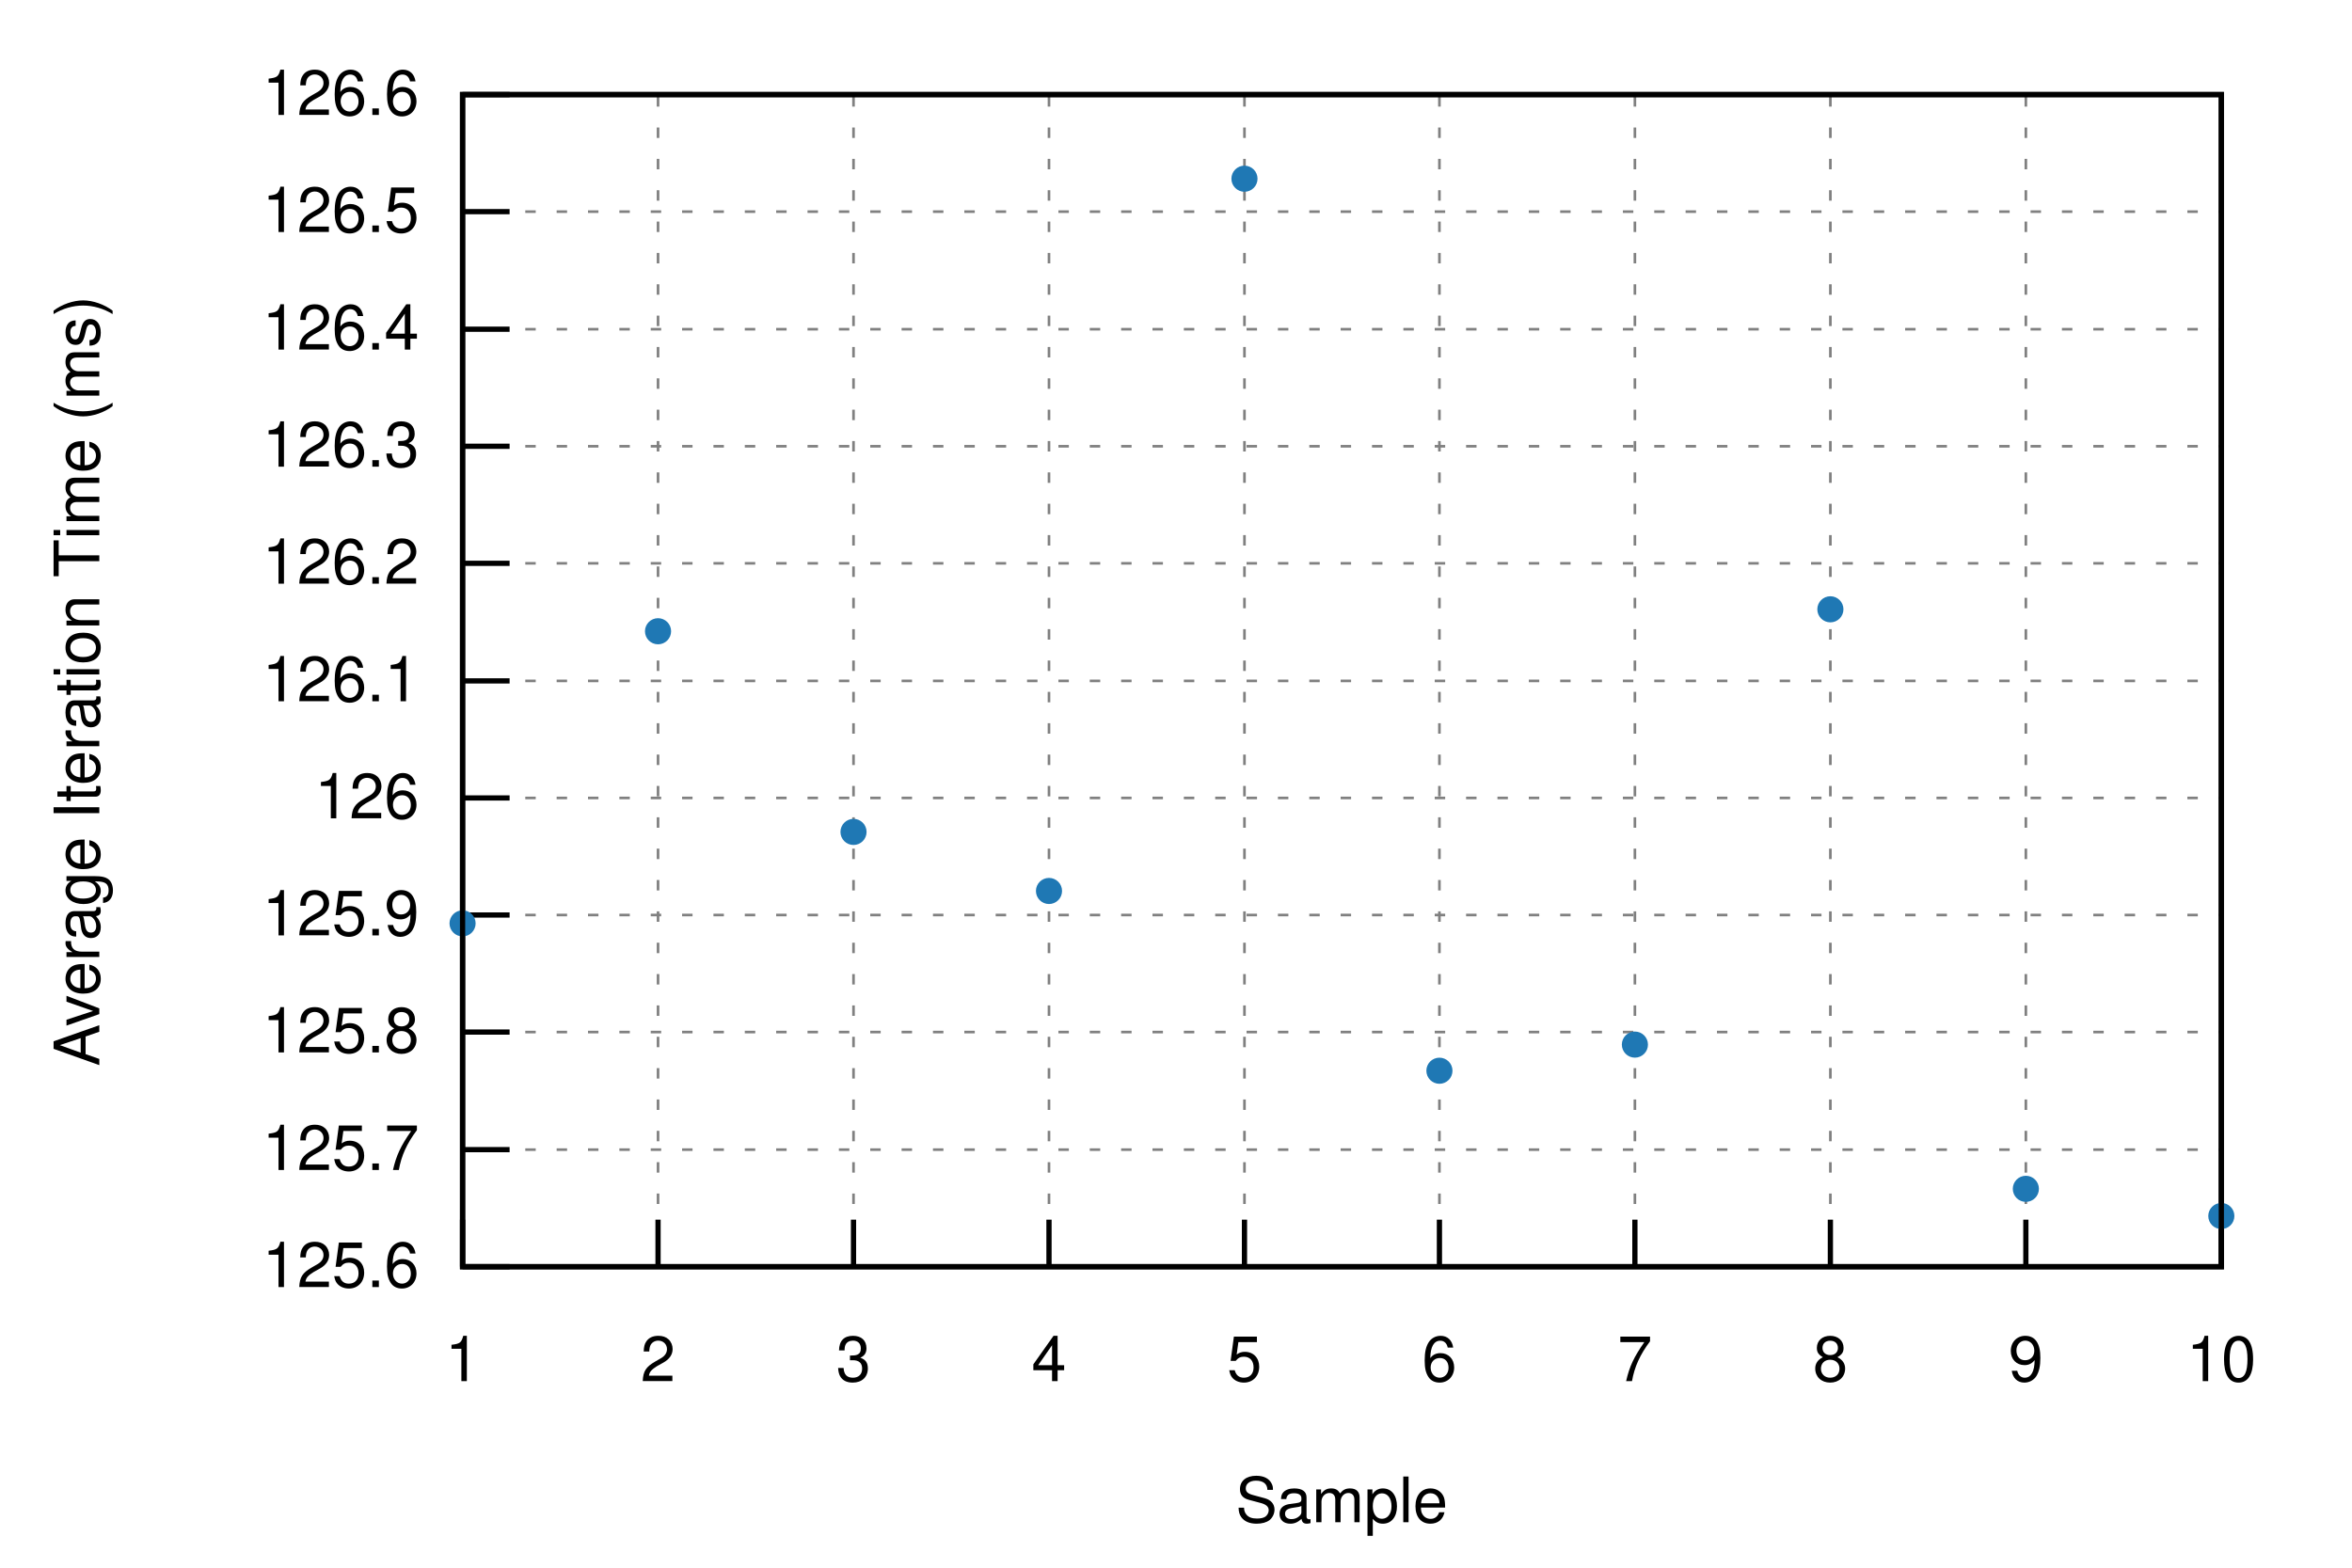
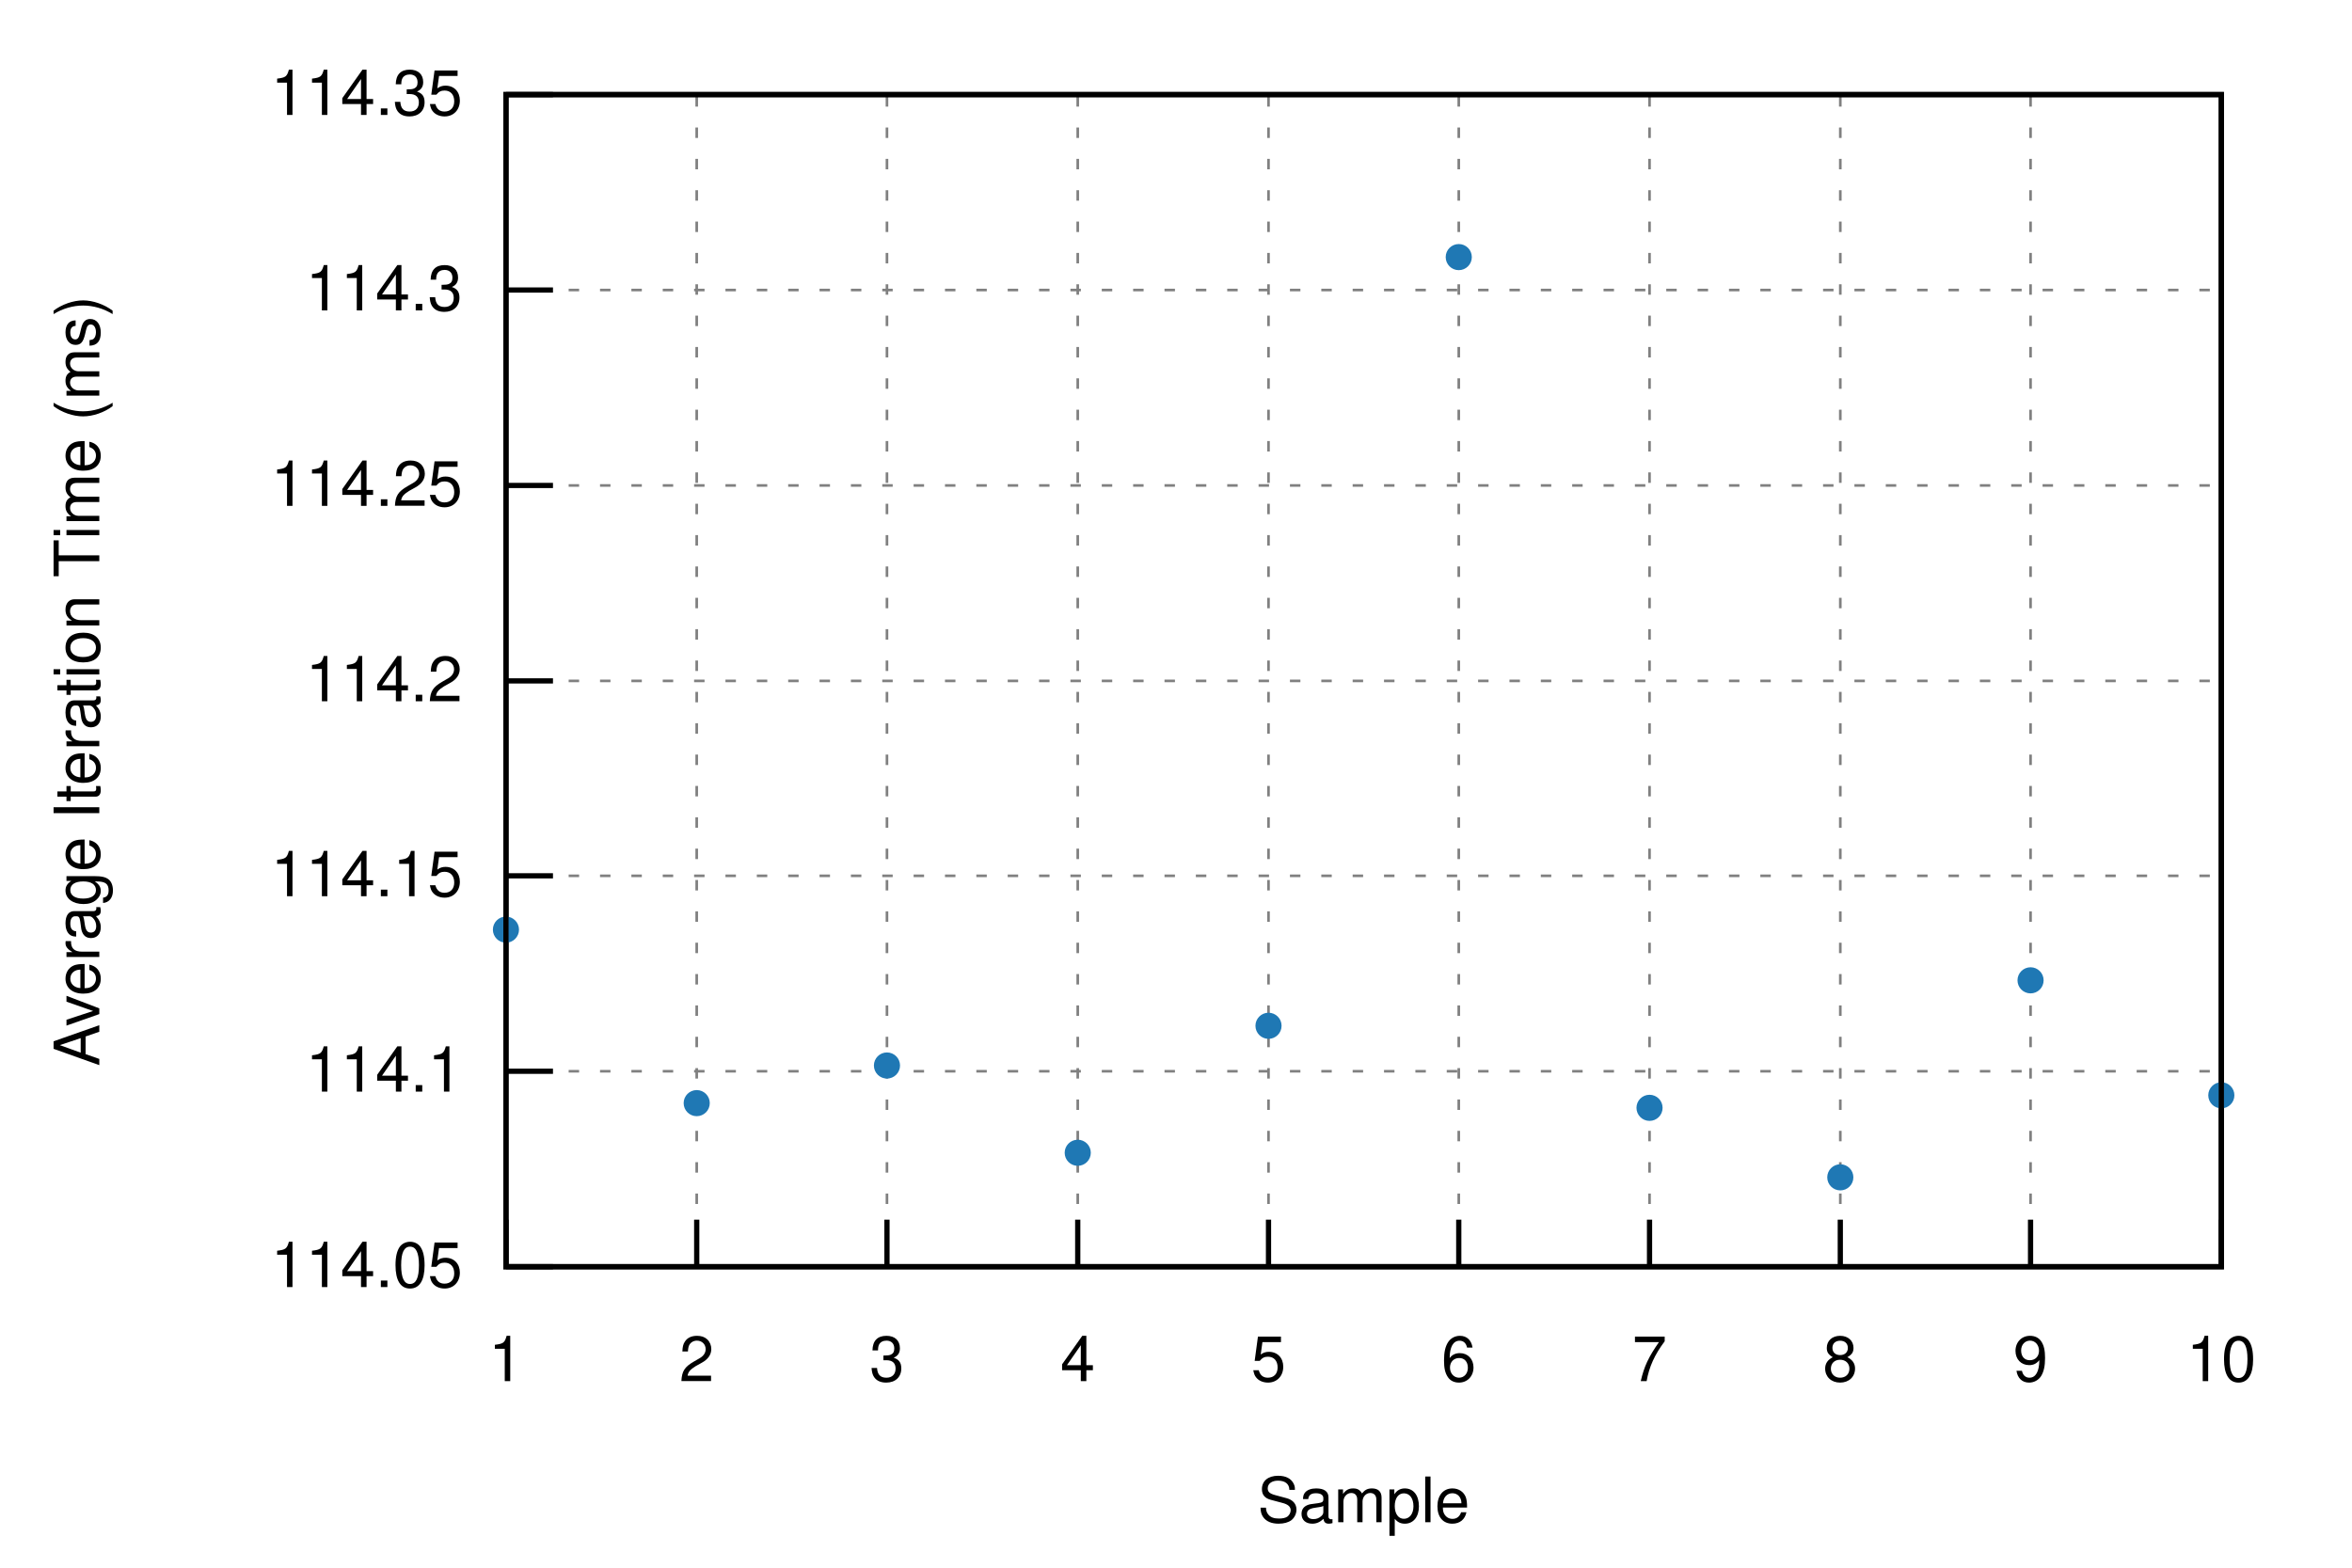
<svg xmlns="http://www.w3.org/2000/svg" xmlns:xlink="http://www.w3.org/1999/xlink" viewBox="0 0 450 300">
  <g id="gnuplot_canvas">
    <rect x="0" y="0" width="450" height="300" fill="none" />
    <defs>
      <circle id="gpDot" r="0.5" stroke-width="0.5" stroke="currentColor" />
      <path id="gpPt0" stroke-width="0.222" stroke="currentColor" d="M-1,0 h2 M0,-1 v2" />
      <path id="gpPt1" stroke-width="0.222" stroke="currentColor" d="M-1,-1 L1,1 M1,-1 L-1,1" />
      <path id="gpPt2" stroke-width="0.222" stroke="currentColor" d="M-1,0 L1,0 M0,-1 L0,1 M-1,-1 L1,1 M-1,1 L1,-1" />
      <rect id="gpPt3" stroke-width="0.222" stroke="currentColor" x="-1" y="-1" width="2" height="2" />
      <rect id="gpPt4" stroke-width="0.222" stroke="currentColor" fill="currentColor" x="-1" y="-1" width="2" height="2" />
      <circle id="gpPt5" stroke-width="0.222" stroke="currentColor" cx="0" cy="0" r="1" />
      <use xlink:href="#gpPt5" id="gpPt6" fill="currentColor" stroke="none" />
      <path id="gpPt7" stroke-width="0.222" stroke="currentColor" d="M0,-1.33 L-1.33,0.67 L1.33,0.67 z" />
      <use xlink:href="#gpPt7" id="gpPt8" fill="currentColor" stroke="none" />
      <use xlink:href="#gpPt7" id="gpPt9" stroke="currentColor" transform="rotate(180)" />
      <use xlink:href="#gpPt9" id="gpPt10" fill="currentColor" stroke="none" />
      <use xlink:href="#gpPt3" id="gpPt11" stroke="currentColor" transform="rotate(45)" />
      <use xlink:href="#gpPt11" id="gpPt12" fill="currentColor" stroke="none" />
      <path id="gpPt13" stroke-width="0.222" stroke="currentColor" d="M0,1.330 L1.265,0.411 L0.782,-1.067 L-0.782,-1.076 L-1.265,0.411 z" />
      <use xlink:href="#gpPt13" id="gpPt14" fill="currentColor" stroke="none" />
      <filter id="textbox" filterUnits="objectBoundingBox" x="0" y="0" height="1" width="1">
        <feFlood flood-color="white" flood-opacity="1" result="bgnd" />
        <feComposite in="SourceGraphic" in2="bgnd" operator="atop" />
      </filter>
      <filter id="greybox" filterUnits="objectBoundingBox" x="0" y="0" height="1" width="1">
        <feFlood flood-color="lightgrey" flood-opacity="1" result="grey" />
        <feComposite in="SourceGraphic" in2="grey" operator="atop" />
      </filter>
    </defs>
    <g fill="none" color="white" stroke="currentColor" stroke-width="1.00" stroke-linecap="butt" stroke-linejoin="miter">
</g>
    <g fill="none" color="black" stroke="currentColor" stroke-width="1.00" stroke-linecap="butt" stroke-linejoin="miter">
</g>
    <g fill="none" color="black" stroke="black" stroke-width="0.50" stroke-linecap="butt" stroke-linejoin="miter">
</g>
    <g fill="none" color="gray" stroke="currentColor" stroke-width="0.50" stroke-linecap="butt" stroke-linejoin="miter">
-       <path stroke="gray" stroke-dasharray="2,4" class="gridline" d="M88.5,242.4 L425.0,242.4  " />
-     </g>
-     <g fill="none" color="gray" stroke="gray" stroke-width="1.00" stroke-linecap="butt" stroke-linejoin="miter">
- </g>
-     <g fill="none" color="black" stroke="currentColor" stroke-width="1.00" stroke-linecap="butt" stroke-linejoin="miter">
-       <path stroke="black" d="M88.5,242.4 L97.5,242.4  " />
-       <g transform="translate(80.2,246.3)" stroke="none" fill="black" font-family="Helvetica" font-size="12.00" text-anchor="end">
-         <text>
-           <tspan font-family="Helvetica"> 125.6</tspan>
-         </text>
-       </g>
-     </g>
-     <g fill="none" color="black" stroke="currentColor" stroke-width="1.00" stroke-linecap="butt" stroke-linejoin="miter">
- </g>
-     <g fill="none" color="black" stroke="black" stroke-width="0.50" stroke-linecap="butt" stroke-linejoin="miter">
- </g>
-     <g fill="none" color="gray" stroke="currentColor" stroke-width="0.50" stroke-linecap="butt" stroke-linejoin="miter">
-       <path stroke="gray" stroke-dasharray="2,4" class="gridline" d="M88.5,220.0 L425.0,220.0  " />
-     </g>
-     <g fill="none" color="gray" stroke="gray" stroke-width="1.00" stroke-linecap="butt" stroke-linejoin="miter">
- </g>
-     <g fill="none" color="black" stroke="currentColor" stroke-width="1.00" stroke-linecap="butt" stroke-linejoin="miter">
-       <path stroke="black" d="M88.5,220.0 L97.5,220.0  " />
-       <g transform="translate(80.2,223.9)" stroke="none" fill="black" font-family="Helvetica" font-size="12.00" text-anchor="end">
-         <text>
-           <tspan font-family="Helvetica"> 125.7</tspan>
-         </text>
-       </g>
-     </g>
-     <g fill="none" color="black" stroke="currentColor" stroke-width="1.00" stroke-linecap="butt" stroke-linejoin="miter">
- </g>
-     <g fill="none" color="black" stroke="black" stroke-width="0.50" stroke-linecap="butt" stroke-linejoin="miter">
- </g>
-     <g fill="none" color="gray" stroke="currentColor" stroke-width="0.50" stroke-linecap="butt" stroke-linejoin="miter">
-       <path stroke="gray" stroke-dasharray="2,4" class="gridline" d="M88.5,197.5 L425.0,197.5  " />
-     </g>
-     <g fill="none" color="gray" stroke="gray" stroke-width="1.00" stroke-linecap="butt" stroke-linejoin="miter">
- </g>
-     <g fill="none" color="black" stroke="currentColor" stroke-width="1.00" stroke-linecap="butt" stroke-linejoin="miter">
-       <path stroke="black" d="M88.5,197.5 L97.5,197.5  " />
-       <g transform="translate(80.2,201.4)" stroke="none" fill="black" font-family="Helvetica" font-size="12.00" text-anchor="end">
-         <text>
-           <tspan font-family="Helvetica"> 125.8</tspan>
-         </text>
-       </g>
-     </g>
-     <g fill="none" color="black" stroke="currentColor" stroke-width="1.00" stroke-linecap="butt" stroke-linejoin="miter">
- </g>
-     <g fill="none" color="black" stroke="black" stroke-width="0.50" stroke-linecap="butt" stroke-linejoin="miter">
- </g>
-     <g fill="none" color="gray" stroke="currentColor" stroke-width="0.50" stroke-linecap="butt" stroke-linejoin="miter">
-       <path stroke="gray" stroke-dasharray="2,4" class="gridline" d="M88.5,175.1 L425.0,175.1  " />
-     </g>
-     <g fill="none" color="gray" stroke="gray" stroke-width="1.00" stroke-linecap="butt" stroke-linejoin="miter">
- </g>
-     <g fill="none" color="black" stroke="currentColor" stroke-width="1.00" stroke-linecap="butt" stroke-linejoin="miter">
-       <path stroke="black" d="M88.5,175.1 L97.5,175.1  " />
-       <g transform="translate(80.2,179.0)" stroke="none" fill="black" font-family="Helvetica" font-size="12.00" text-anchor="end">
-         <text>
-           <tspan font-family="Helvetica"> 125.9</tspan>
-         </text>
-       </g>
-     </g>
-     <g fill="none" color="black" stroke="currentColor" stroke-width="1.00" stroke-linecap="butt" stroke-linejoin="miter">
- </g>
-     <g fill="none" color="black" stroke="black" stroke-width="0.50" stroke-linecap="butt" stroke-linejoin="miter">
- </g>
-     <g fill="none" color="gray" stroke="currentColor" stroke-width="0.50" stroke-linecap="butt" stroke-linejoin="miter">
-       <path stroke="gray" stroke-dasharray="2,4" class="gridline" d="M88.5,152.7 L425.0,152.7  " />
-     </g>
-     <g fill="none" color="gray" stroke="gray" stroke-width="1.00" stroke-linecap="butt" stroke-linejoin="miter">
- </g>
-     <g fill="none" color="black" stroke="currentColor" stroke-width="1.00" stroke-linecap="butt" stroke-linejoin="miter">
-       <path stroke="black" d="M88.5,152.7 L97.5,152.7  " />
-       <g transform="translate(80.2,156.6)" stroke="none" fill="black" font-family="Helvetica" font-size="12.00" text-anchor="end">
-         <text>
-           <tspan font-family="Helvetica"> 126</tspan>
-         </text>
-       </g>
-     </g>
-     <g fill="none" color="black" stroke="currentColor" stroke-width="1.00" stroke-linecap="butt" stroke-linejoin="miter">
- </g>
-     <g fill="none" color="black" stroke="black" stroke-width="0.50" stroke-linecap="butt" stroke-linejoin="miter">
- </g>
-     <g fill="none" color="gray" stroke="currentColor" stroke-width="0.50" stroke-linecap="butt" stroke-linejoin="miter">
-       <path stroke="gray" stroke-dasharray="2,4" class="gridline" d="M88.5,130.3 L425.0,130.3  " />
-     </g>
-     <g fill="none" color="gray" stroke="gray" stroke-width="1.00" stroke-linecap="butt" stroke-linejoin="miter">
- </g>
-     <g fill="none" color="black" stroke="currentColor" stroke-width="1.00" stroke-linecap="butt" stroke-linejoin="miter">
-       <path stroke="black" d="M88.5,130.3 L97.5,130.3  " />
-       <g transform="translate(80.2,134.2)" stroke="none" fill="black" font-family="Helvetica" font-size="12.00" text-anchor="end">
-         <text>
-           <tspan font-family="Helvetica"> 126.1</tspan>
-         </text>
-       </g>
-     </g>
-     <g fill="none" color="black" stroke="currentColor" stroke-width="1.00" stroke-linecap="butt" stroke-linejoin="miter">
- </g>
-     <g fill="none" color="black" stroke="black" stroke-width="0.50" stroke-linecap="butt" stroke-linejoin="miter">
- </g>
-     <g fill="none" color="gray" stroke="currentColor" stroke-width="0.50" stroke-linecap="butt" stroke-linejoin="miter">
-       <path stroke="gray" stroke-dasharray="2,4" class="gridline" d="M88.5,107.8 L425.0,107.8  " />
-     </g>
-     <g fill="none" color="gray" stroke="gray" stroke-width="1.00" stroke-linecap="butt" stroke-linejoin="miter">
- </g>
-     <g fill="none" color="black" stroke="currentColor" stroke-width="1.00" stroke-linecap="butt" stroke-linejoin="miter">
-       <path stroke="black" d="M88.5,107.8 L97.5,107.8  " />
-       <g transform="translate(80.2,111.7)" stroke="none" fill="black" font-family="Helvetica" font-size="12.00" text-anchor="end">
-         <text>
-           <tspan font-family="Helvetica"> 126.2</tspan>
-         </text>
-       </g>
-     </g>
-     <g fill="none" color="black" stroke="currentColor" stroke-width="1.00" stroke-linecap="butt" stroke-linejoin="miter">
- </g>
-     <g fill="none" color="black" stroke="black" stroke-width="0.50" stroke-linecap="butt" stroke-linejoin="miter">
- </g>
-     <g fill="none" color="gray" stroke="currentColor" stroke-width="0.50" stroke-linecap="butt" stroke-linejoin="miter">
-       <path stroke="gray" stroke-dasharray="2,4" class="gridline" d="M88.5,85.4 L425.0,85.4  " />
-     </g>
-     <g fill="none" color="gray" stroke="gray" stroke-width="1.00" stroke-linecap="butt" stroke-linejoin="miter">
- </g>
-     <g fill="none" color="black" stroke="currentColor" stroke-width="1.00" stroke-linecap="butt" stroke-linejoin="miter">
-       <path stroke="black" d="M88.5,85.4 L97.5,85.4  " />
-       <g transform="translate(80.2,89.3)" stroke="none" fill="black" font-family="Helvetica" font-size="12.00" text-anchor="end">
-         <text>
-           <tspan font-family="Helvetica"> 126.3</tspan>
-         </text>
-       </g>
-     </g>
-     <g fill="none" color="black" stroke="currentColor" stroke-width="1.00" stroke-linecap="butt" stroke-linejoin="miter">
- </g>
-     <g fill="none" color="black" stroke="black" stroke-width="0.50" stroke-linecap="butt" stroke-linejoin="miter">
- </g>
-     <g fill="none" color="gray" stroke="currentColor" stroke-width="0.50" stroke-linecap="butt" stroke-linejoin="miter">
-       <path stroke="gray" stroke-dasharray="2,4" class="gridline" d="M88.5,63.0 L425.0,63.0  " />
-     </g>
-     <g fill="none" color="gray" stroke="gray" stroke-width="1.00" stroke-linecap="butt" stroke-linejoin="miter">
- </g>
-     <g fill="none" color="black" stroke="currentColor" stroke-width="1.00" stroke-linecap="butt" stroke-linejoin="miter">
-       <path stroke="black" d="M88.5,63.0 L97.5,63.0  " />
-       <g transform="translate(80.2,66.9)" stroke="none" fill="black" font-family="Helvetica" font-size="12.00" text-anchor="end">
-         <text>
-           <tspan font-family="Helvetica"> 126.4</tspan>
-         </text>
-       </g>
-     </g>
-     <g fill="none" color="black" stroke="currentColor" stroke-width="1.00" stroke-linecap="butt" stroke-linejoin="miter">
- </g>
-     <g fill="none" color="black" stroke="black" stroke-width="0.50" stroke-linecap="butt" stroke-linejoin="miter">
- </g>
-     <g fill="none" color="gray" stroke="currentColor" stroke-width="0.50" stroke-linecap="butt" stroke-linejoin="miter">
-       <path stroke="gray" stroke-dasharray="2,4" class="gridline" d="M88.5,40.5 L425.0,40.5  " />
-     </g>
-     <g fill="none" color="gray" stroke="gray" stroke-width="1.00" stroke-linecap="butt" stroke-linejoin="miter">
- </g>
-     <g fill="none" color="black" stroke="currentColor" stroke-width="1.00" stroke-linecap="butt" stroke-linejoin="miter">
-       <path stroke="black" d="M88.5,40.5 L97.5,40.5  " />
-       <g transform="translate(80.2,44.4)" stroke="none" fill="black" font-family="Helvetica" font-size="12.00" text-anchor="end">
-         <text>
-           <tspan font-family="Helvetica"> 126.5</tspan>
-         </text>
-       </g>
-     </g>
-     <g fill="none" color="black" stroke="currentColor" stroke-width="1.00" stroke-linecap="butt" stroke-linejoin="miter">
- </g>
-     <g fill="none" color="black" stroke="black" stroke-width="0.50" stroke-linecap="butt" stroke-linejoin="miter">
- </g>
-     <g fill="none" color="gray" stroke="currentColor" stroke-width="0.50" stroke-linecap="butt" stroke-linejoin="miter">
-       <path stroke="gray" stroke-dasharray="2,4" class="gridline" d="M88.5,18.1 L425.0,18.1  " />
-     </g>
-     <g fill="none" color="gray" stroke="gray" stroke-width="1.00" stroke-linecap="butt" stroke-linejoin="miter">
- </g>
-     <g fill="none" color="black" stroke="currentColor" stroke-width="1.00" stroke-linecap="butt" stroke-linejoin="miter">
-       <path stroke="black" d="M88.5,18.1 L97.5,18.1  " />
-       <g transform="translate(80.2,22.0)" stroke="none" fill="black" font-family="Helvetica" font-size="12.00" text-anchor="end">
-         <text>
-           <tspan font-family="Helvetica"> 126.6</tspan>
-         </text>
-       </g>
-     </g>
-     <g fill="none" color="black" stroke="currentColor" stroke-width="1.00" stroke-linecap="butt" stroke-linejoin="miter">
- </g>
-     <g fill="none" color="black" stroke="black" stroke-width="0.50" stroke-linecap="butt" stroke-linejoin="miter">
- </g>
-     <g fill="none" color="gray" stroke="currentColor" stroke-width="0.50" stroke-linecap="butt" stroke-linejoin="miter">
-       <path stroke="gray" stroke-dasharray="2,4" class="gridline" d="M88.5,242.4 L88.5,18.1  " />
-     </g>
-     <g fill="none" color="gray" stroke="gray" stroke-width="1.00" stroke-linecap="butt" stroke-linejoin="miter">
- </g>
-     <g fill="none" color="black" stroke="currentColor" stroke-width="1.00" stroke-linecap="butt" stroke-linejoin="miter">
-       <path stroke="black" d="M88.5,242.4 L88.5,233.4  " />
-       <g transform="translate(88.5,264.3)" stroke="none" fill="black" font-family="Helvetica" font-size="12.00" text-anchor="middle">
+       <path stroke="gray" stroke-dasharray="2,4" class="gridline" d="M96.8,242.4 L425.0,242.4  " />
+     </g>
+     <g fill="none" color="gray" stroke="gray" stroke-width="1.00" stroke-linecap="butt" stroke-linejoin="miter">
+ </g>
+     <g fill="none" color="black" stroke="currentColor" stroke-width="1.00" stroke-linecap="butt" stroke-linejoin="miter">
+       <path stroke="black" d="M96.8,242.4 L105.8,242.4  " />
+       <g transform="translate(88.5,246.3)" stroke="none" fill="black" font-family="Helvetica" font-size="12.00" text-anchor="end">
+         <text>
+           <tspan font-family="Helvetica"> 114.05</tspan>
+         </text>
+       </g>
+     </g>
+     <g fill="none" color="black" stroke="currentColor" stroke-width="1.00" stroke-linecap="butt" stroke-linejoin="miter">
+ </g>
+     <g fill="none" color="black" stroke="black" stroke-width="0.50" stroke-linecap="butt" stroke-linejoin="miter">
+ </g>
+     <g fill="none" color="gray" stroke="currentColor" stroke-width="0.50" stroke-linecap="butt" stroke-linejoin="miter">
+       <path stroke="gray" stroke-dasharray="2,4" class="gridline" d="M96.8,205.0 L425.0,205.0  " />
+     </g>
+     <g fill="none" color="gray" stroke="gray" stroke-width="1.00" stroke-linecap="butt" stroke-linejoin="miter">
+ </g>
+     <g fill="none" color="black" stroke="currentColor" stroke-width="1.00" stroke-linecap="butt" stroke-linejoin="miter">
+       <path stroke="black" d="M96.8,205.0 L105.8,205.0  " />
+       <g transform="translate(88.5,208.9)" stroke="none" fill="black" font-family="Helvetica" font-size="12.00" text-anchor="end">
+         <text>
+           <tspan font-family="Helvetica"> 114.1</tspan>
+         </text>
+       </g>
+     </g>
+     <g fill="none" color="black" stroke="currentColor" stroke-width="1.00" stroke-linecap="butt" stroke-linejoin="miter">
+ </g>
+     <g fill="none" color="black" stroke="black" stroke-width="0.50" stroke-linecap="butt" stroke-linejoin="miter">
+ </g>
+     <g fill="none" color="gray" stroke="currentColor" stroke-width="0.50" stroke-linecap="butt" stroke-linejoin="miter">
+       <path stroke="gray" stroke-dasharray="2,4" class="gridline" d="M96.8,167.6 L425.0,167.6  " />
+     </g>
+     <g fill="none" color="gray" stroke="gray" stroke-width="1.00" stroke-linecap="butt" stroke-linejoin="miter">
+ </g>
+     <g fill="none" color="black" stroke="currentColor" stroke-width="1.00" stroke-linecap="butt" stroke-linejoin="miter">
+       <path stroke="black" d="M96.8,167.6 L105.8,167.6  " />
+       <g transform="translate(88.5,171.5)" stroke="none" fill="black" font-family="Helvetica" font-size="12.00" text-anchor="end">
+         <text>
+           <tspan font-family="Helvetica"> 114.15</tspan>
+         </text>
+       </g>
+     </g>
+     <g fill="none" color="black" stroke="currentColor" stroke-width="1.00" stroke-linecap="butt" stroke-linejoin="miter">
+ </g>
+     <g fill="none" color="black" stroke="black" stroke-width="0.50" stroke-linecap="butt" stroke-linejoin="miter">
+ </g>
+     <g fill="none" color="gray" stroke="currentColor" stroke-width="0.50" stroke-linecap="butt" stroke-linejoin="miter">
+       <path stroke="gray" stroke-dasharray="2,4" class="gridline" d="M96.8,130.3 L425.0,130.3  " />
+     </g>
+     <g fill="none" color="gray" stroke="gray" stroke-width="1.00" stroke-linecap="butt" stroke-linejoin="miter">
+ </g>
+     <g fill="none" color="black" stroke="currentColor" stroke-width="1.00" stroke-linecap="butt" stroke-linejoin="miter">
+       <path stroke="black" d="M96.8,130.3 L105.8,130.3  " />
+       <g transform="translate(88.5,134.2)" stroke="none" fill="black" font-family="Helvetica" font-size="12.00" text-anchor="end">
+         <text>
+           <tspan font-family="Helvetica"> 114.2</tspan>
+         </text>
+       </g>
+     </g>
+     <g fill="none" color="black" stroke="currentColor" stroke-width="1.00" stroke-linecap="butt" stroke-linejoin="miter">
+ </g>
+     <g fill="none" color="black" stroke="black" stroke-width="0.50" stroke-linecap="butt" stroke-linejoin="miter">
+ </g>
+     <g fill="none" color="gray" stroke="currentColor" stroke-width="0.50" stroke-linecap="butt" stroke-linejoin="miter">
+       <path stroke="gray" stroke-dasharray="2,4" class="gridline" d="M96.8,92.9 L425.0,92.9  " />
+     </g>
+     <g fill="none" color="gray" stroke="gray" stroke-width="1.00" stroke-linecap="butt" stroke-linejoin="miter">
+ </g>
+     <g fill="none" color="black" stroke="currentColor" stroke-width="1.00" stroke-linecap="butt" stroke-linejoin="miter">
+       <path stroke="black" d="M96.8,92.9 L105.8,92.9  " />
+       <g transform="translate(88.5,96.8)" stroke="none" fill="black" font-family="Helvetica" font-size="12.00" text-anchor="end">
+         <text>
+           <tspan font-family="Helvetica"> 114.25</tspan>
+         </text>
+       </g>
+     </g>
+     <g fill="none" color="black" stroke="currentColor" stroke-width="1.00" stroke-linecap="butt" stroke-linejoin="miter">
+ </g>
+     <g fill="none" color="black" stroke="black" stroke-width="0.50" stroke-linecap="butt" stroke-linejoin="miter">
+ </g>
+     <g fill="none" color="gray" stroke="currentColor" stroke-width="0.50" stroke-linecap="butt" stroke-linejoin="miter">
+       <path stroke="gray" stroke-dasharray="2,4" class="gridline" d="M96.8,55.5 L425.0,55.5  " />
+     </g>
+     <g fill="none" color="gray" stroke="gray" stroke-width="1.00" stroke-linecap="butt" stroke-linejoin="miter">
+ </g>
+     <g fill="none" color="black" stroke="currentColor" stroke-width="1.00" stroke-linecap="butt" stroke-linejoin="miter">
+       <path stroke="black" d="M96.8,55.5 L105.8,55.5  " />
+       <g transform="translate(88.5,59.4)" stroke="none" fill="black" font-family="Helvetica" font-size="12.00" text-anchor="end">
+         <text>
+           <tspan font-family="Helvetica"> 114.3</tspan>
+         </text>
+       </g>
+     </g>
+     <g fill="none" color="black" stroke="currentColor" stroke-width="1.00" stroke-linecap="butt" stroke-linejoin="miter">
+ </g>
+     <g fill="none" color="black" stroke="black" stroke-width="0.50" stroke-linecap="butt" stroke-linejoin="miter">
+ </g>
+     <g fill="none" color="gray" stroke="currentColor" stroke-width="0.50" stroke-linecap="butt" stroke-linejoin="miter">
+       <path stroke="gray" stroke-dasharray="2,4" class="gridline" d="M96.8,18.1 L425.0,18.1  " />
+     </g>
+     <g fill="none" color="gray" stroke="gray" stroke-width="1.00" stroke-linecap="butt" stroke-linejoin="miter">
+ </g>
+     <g fill="none" color="black" stroke="currentColor" stroke-width="1.00" stroke-linecap="butt" stroke-linejoin="miter">
+       <path stroke="black" d="M96.8,18.1 L105.8,18.1  " />
+       <g transform="translate(88.5,22.0)" stroke="none" fill="black" font-family="Helvetica" font-size="12.00" text-anchor="end">
+         <text>
+           <tspan font-family="Helvetica"> 114.35</tspan>
+         </text>
+       </g>
+     </g>
+     <g fill="none" color="black" stroke="currentColor" stroke-width="1.00" stroke-linecap="butt" stroke-linejoin="miter">
+ </g>
+     <g fill="none" color="black" stroke="black" stroke-width="0.50" stroke-linecap="butt" stroke-linejoin="miter">
+ </g>
+     <g fill="none" color="gray" stroke="currentColor" stroke-width="0.50" stroke-linecap="butt" stroke-linejoin="miter">
+       <path stroke="gray" stroke-dasharray="2,4" class="gridline" d="M96.8,242.4 L96.8,18.1  " />
+     </g>
+     <g fill="none" color="gray" stroke="gray" stroke-width="1.00" stroke-linecap="butt" stroke-linejoin="miter">
+ </g>
+     <g fill="none" color="black" stroke="currentColor" stroke-width="1.00" stroke-linecap="butt" stroke-linejoin="miter">
+       <path stroke="black" d="M96.8,242.4 L96.8,233.4  " />
+       <g transform="translate(96.8,264.3)" stroke="none" fill="black" font-family="Helvetica" font-size="12.00" text-anchor="middle">
        <text>
          <tspan font-family="Helvetica"> 1</tspan>
        </text>
      </g>
    </g>
    <g fill="none" color="black" stroke="currentColor" stroke-width="1.00" stroke-linecap="butt" stroke-linejoin="miter">
</g>
    <g fill="none" color="black" stroke="black" stroke-width="0.50" stroke-linecap="butt" stroke-linejoin="miter">
</g>
    <g fill="none" color="gray" stroke="currentColor" stroke-width="0.50" stroke-linecap="butt" stroke-linejoin="miter">
-       <path stroke="gray" stroke-dasharray="2,4" class="gridline" d="M125.9,242.4 L125.9,18.1  " />
-     </g>
-     <g fill="none" color="gray" stroke="gray" stroke-width="1.00" stroke-linecap="butt" stroke-linejoin="miter">
- </g>
-     <g fill="none" color="black" stroke="currentColor" stroke-width="1.00" stroke-linecap="butt" stroke-linejoin="miter">
-       <path stroke="black" d="M125.9,242.4 L125.9,233.4  " />
-       <g transform="translate(125.9,264.3)" stroke="none" fill="black" font-family="Helvetica" font-size="12.00" text-anchor="middle">
+       <path stroke="gray" stroke-dasharray="2,4" class="gridline" d="M133.3,242.4 L133.3,18.1  " />
+     </g>
+     <g fill="none" color="gray" stroke="gray" stroke-width="1.00" stroke-linecap="butt" stroke-linejoin="miter">
+ </g>
+     <g fill="none" color="black" stroke="currentColor" stroke-width="1.00" stroke-linecap="butt" stroke-linejoin="miter">
+       <path stroke="black" d="M133.3,242.4 L133.3,233.4  " />
+       <g transform="translate(133.3,264.3)" stroke="none" fill="black" font-family="Helvetica" font-size="12.00" text-anchor="middle">
        <text>
          <tspan font-family="Helvetica"> 2</tspan>
        </text>
      </g>
    </g>
    <g fill="none" color="black" stroke="currentColor" stroke-width="1.00" stroke-linecap="butt" stroke-linejoin="miter">
</g>
    <g fill="none" color="black" stroke="black" stroke-width="0.50" stroke-linecap="butt" stroke-linejoin="miter">
</g>
    <g fill="none" color="gray" stroke="currentColor" stroke-width="0.50" stroke-linecap="butt" stroke-linejoin="miter">
-       <path stroke="gray" stroke-dasharray="2,4" class="gridline" d="M163.3,242.4 L163.3,18.1  " />
-     </g>
-     <g fill="none" color="gray" stroke="gray" stroke-width="1.00" stroke-linecap="butt" stroke-linejoin="miter">
- </g>
-     <g fill="none" color="black" stroke="currentColor" stroke-width="1.00" stroke-linecap="butt" stroke-linejoin="miter">
-       <path stroke="black" d="M163.3,242.4 L163.3,233.4  " />
-       <g transform="translate(163.3,264.3)" stroke="none" fill="black" font-family="Helvetica" font-size="12.00" text-anchor="middle">
+       <path stroke="gray" stroke-dasharray="2,4" class="gridline" d="M169.7,242.4 L169.7,18.1  " />
+     </g>
+     <g fill="none" color="gray" stroke="gray" stroke-width="1.00" stroke-linecap="butt" stroke-linejoin="miter">
+ </g>
+     <g fill="none" color="black" stroke="currentColor" stroke-width="1.00" stroke-linecap="butt" stroke-linejoin="miter">
+       <path stroke="black" d="M169.7,242.4 L169.7,233.4  " />
+       <g transform="translate(169.7,264.3)" stroke="none" fill="black" font-family="Helvetica" font-size="12.00" text-anchor="middle">
        <text>
          <tspan font-family="Helvetica"> 3</tspan>
        </text>
      </g>
    </g>
    <g fill="none" color="black" stroke="currentColor" stroke-width="1.00" stroke-linecap="butt" stroke-linejoin="miter">
</g>
    <g fill="none" color="black" stroke="black" stroke-width="0.50" stroke-linecap="butt" stroke-linejoin="miter">
</g>
    <g fill="none" color="gray" stroke="currentColor" stroke-width="0.50" stroke-linecap="butt" stroke-linejoin="miter">
-       <path stroke="gray" stroke-dasharray="2,4" class="gridline" d="M200.7,242.4 L200.7,18.1  " />
-     </g>
-     <g fill="none" color="gray" stroke="gray" stroke-width="1.00" stroke-linecap="butt" stroke-linejoin="miter">
- </g>
-     <g fill="none" color="black" stroke="currentColor" stroke-width="1.00" stroke-linecap="butt" stroke-linejoin="miter">
-       <path stroke="black" d="M200.7,242.4 L200.7,233.4  " />
-       <g transform="translate(200.7,264.3)" stroke="none" fill="black" font-family="Helvetica" font-size="12.00" text-anchor="middle">
+       <path stroke="gray" stroke-dasharray="2,4" class="gridline" d="M206.2,242.4 L206.2,18.1  " />
+     </g>
+     <g fill="none" color="gray" stroke="gray" stroke-width="1.00" stroke-linecap="butt" stroke-linejoin="miter">
+ </g>
+     <g fill="none" color="black" stroke="currentColor" stroke-width="1.00" stroke-linecap="butt" stroke-linejoin="miter">
+       <path stroke="black" d="M206.2,242.4 L206.2,233.4  " />
+       <g transform="translate(206.2,264.3)" stroke="none" fill="black" font-family="Helvetica" font-size="12.00" text-anchor="middle">
        <text>
          <tspan font-family="Helvetica"> 4</tspan>
        </text>
      </g>
    </g>
    <g fill="none" color="black" stroke="currentColor" stroke-width="1.00" stroke-linecap="butt" stroke-linejoin="miter">
</g>
    <g fill="none" color="black" stroke="black" stroke-width="0.50" stroke-linecap="butt" stroke-linejoin="miter">
</g>
    <g fill="none" color="gray" stroke="currentColor" stroke-width="0.50" stroke-linecap="butt" stroke-linejoin="miter">
-       <path stroke="gray" stroke-dasharray="2,4" class="gridline" d="M238.1,242.4 L238.1,18.1  " />
-     </g>
-     <g fill="none" color="gray" stroke="gray" stroke-width="1.00" stroke-linecap="butt" stroke-linejoin="miter">
- </g>
-     <g fill="none" color="black" stroke="currentColor" stroke-width="1.00" stroke-linecap="butt" stroke-linejoin="miter">
-       <path stroke="black" d="M238.1,242.4 L238.1,233.4  " />
-       <g transform="translate(238.1,264.3)" stroke="none" fill="black" font-family="Helvetica" font-size="12.00" text-anchor="middle">
+       <path stroke="gray" stroke-dasharray="2,4" class="gridline" d="M242.7,242.4 L242.7,18.1  " />
+     </g>
+     <g fill="none" color="gray" stroke="gray" stroke-width="1.00" stroke-linecap="butt" stroke-linejoin="miter">
+ </g>
+     <g fill="none" color="black" stroke="currentColor" stroke-width="1.00" stroke-linecap="butt" stroke-linejoin="miter">
+       <path stroke="black" d="M242.7,242.4 L242.7,233.4  " />
+       <g transform="translate(242.7,264.3)" stroke="none" fill="black" font-family="Helvetica" font-size="12.00" text-anchor="middle">
        <text>
          <tspan font-family="Helvetica"> 5</tspan>
        </text>
      </g>
    </g>
    <g fill="none" color="black" stroke="currentColor" stroke-width="1.00" stroke-linecap="butt" stroke-linejoin="miter">
</g>
    <g fill="none" color="black" stroke="black" stroke-width="0.50" stroke-linecap="butt" stroke-linejoin="miter">
</g>
    <g fill="none" color="gray" stroke="currentColor" stroke-width="0.50" stroke-linecap="butt" stroke-linejoin="miter">
-       <path stroke="gray" stroke-dasharray="2,4" class="gridline" d="M275.4,242.4 L275.4,18.1  " />
-     </g>
-     <g fill="none" color="gray" stroke="gray" stroke-width="1.00" stroke-linecap="butt" stroke-linejoin="miter">
- </g>
-     <g fill="none" color="black" stroke="currentColor" stroke-width="1.00" stroke-linecap="butt" stroke-linejoin="miter">
-       <path stroke="black" d="M275.4,242.4 L275.4,233.4  " />
-       <g transform="translate(275.4,264.3)" stroke="none" fill="black" font-family="Helvetica" font-size="12.00" text-anchor="middle">
+       <path stroke="gray" stroke-dasharray="2,4" class="gridline" d="M279.1,242.4 L279.1,18.1  " />
+     </g>
+     <g fill="none" color="gray" stroke="gray" stroke-width="1.00" stroke-linecap="butt" stroke-linejoin="miter">
+ </g>
+     <g fill="none" color="black" stroke="currentColor" stroke-width="1.00" stroke-linecap="butt" stroke-linejoin="miter">
+       <path stroke="black" d="M279.1,242.4 L279.1,233.4  " />
+       <g transform="translate(279.1,264.3)" stroke="none" fill="black" font-family="Helvetica" font-size="12.00" text-anchor="middle">
        <text>
          <tspan font-family="Helvetica"> 6</tspan>
        </text>
      </g>
    </g>
    <g fill="none" color="black" stroke="currentColor" stroke-width="1.00" stroke-linecap="butt" stroke-linejoin="miter">
</g>
    <g fill="none" color="black" stroke="black" stroke-width="0.50" stroke-linecap="butt" stroke-linejoin="miter">
</g>
    <g fill="none" color="gray" stroke="currentColor" stroke-width="0.50" stroke-linecap="butt" stroke-linejoin="miter">
-       <path stroke="gray" stroke-dasharray="2,4" class="gridline" d="M312.8,242.4 L312.8,18.1  " />
-     </g>
-     <g fill="none" color="gray" stroke="gray" stroke-width="1.00" stroke-linecap="butt" stroke-linejoin="miter">
- </g>
-     <g fill="none" color="black" stroke="currentColor" stroke-width="1.00" stroke-linecap="butt" stroke-linejoin="miter">
-       <path stroke="black" d="M312.8,242.4 L312.8,233.4  " />
-       <g transform="translate(312.8,264.3)" stroke="none" fill="black" font-family="Helvetica" font-size="12.00" text-anchor="middle">
+       <path stroke="gray" stroke-dasharray="2,4" class="gridline" d="M315.6,242.4 L315.6,18.1  " />
+     </g>
+     <g fill="none" color="gray" stroke="gray" stroke-width="1.00" stroke-linecap="butt" stroke-linejoin="miter">
+ </g>
+     <g fill="none" color="black" stroke="currentColor" stroke-width="1.00" stroke-linecap="butt" stroke-linejoin="miter">
+       <path stroke="black" d="M315.6,242.4 L315.6,233.4  " />
+       <g transform="translate(315.6,264.3)" stroke="none" fill="black" font-family="Helvetica" font-size="12.00" text-anchor="middle">
        <text>
          <tspan font-family="Helvetica"> 7</tspan>
        </text>
      </g>
    </g>
    <g fill="none" color="black" stroke="currentColor" stroke-width="1.00" stroke-linecap="butt" stroke-linejoin="miter">
</g>
    <g fill="none" color="black" stroke="black" stroke-width="0.50" stroke-linecap="butt" stroke-linejoin="miter">
</g>
    <g fill="none" color="gray" stroke="currentColor" stroke-width="0.50" stroke-linecap="butt" stroke-linejoin="miter">
-       <path stroke="gray" stroke-dasharray="2,4" class="gridline" d="M350.2,242.4 L350.2,18.1  " />
-     </g>
-     <g fill="none" color="gray" stroke="gray" stroke-width="1.00" stroke-linecap="butt" stroke-linejoin="miter">
- </g>
-     <g fill="none" color="black" stroke="currentColor" stroke-width="1.00" stroke-linecap="butt" stroke-linejoin="miter">
-       <path stroke="black" d="M350.2,242.4 L350.2,233.4  " />
-       <g transform="translate(350.2,264.3)" stroke="none" fill="black" font-family="Helvetica" font-size="12.00" text-anchor="middle">
+       <path stroke="gray" stroke-dasharray="2,4" class="gridline" d="M352.1,242.4 L352.1,18.1  " />
+     </g>
+     <g fill="none" color="gray" stroke="gray" stroke-width="1.00" stroke-linecap="butt" stroke-linejoin="miter">
+ </g>
+     <g fill="none" color="black" stroke="currentColor" stroke-width="1.00" stroke-linecap="butt" stroke-linejoin="miter">
+       <path stroke="black" d="M352.1,242.4 L352.1,233.4  " />
+       <g transform="translate(352.1,264.3)" stroke="none" fill="black" font-family="Helvetica" font-size="12.00" text-anchor="middle">
        <text>
          <tspan font-family="Helvetica"> 8</tspan>
        </text>
      </g>
    </g>
    <g fill="none" color="black" stroke="currentColor" stroke-width="1.00" stroke-linecap="butt" stroke-linejoin="miter">
</g>
    <g fill="none" color="black" stroke="black" stroke-width="0.50" stroke-linecap="butt" stroke-linejoin="miter">
</g>
    <g fill="none" color="gray" stroke="currentColor" stroke-width="0.50" stroke-linecap="butt" stroke-linejoin="miter">
-       <path stroke="gray" stroke-dasharray="2,4" class="gridline" d="M387.6,242.4 L387.6,18.1  " />
-     </g>
-     <g fill="none" color="gray" stroke="gray" stroke-width="1.00" stroke-linecap="butt" stroke-linejoin="miter">
- </g>
-     <g fill="none" color="black" stroke="currentColor" stroke-width="1.00" stroke-linecap="butt" stroke-linejoin="miter">
-       <path stroke="black" d="M387.6,242.4 L387.6,233.4  " />
-       <g transform="translate(387.6,264.3)" stroke="none" fill="black" font-family="Helvetica" font-size="12.00" text-anchor="middle">
+       <path stroke="gray" stroke-dasharray="2,4" class="gridline" d="M388.5,242.4 L388.5,18.1  " />
+     </g>
+     <g fill="none" color="gray" stroke="gray" stroke-width="1.00" stroke-linecap="butt" stroke-linejoin="miter">
+ </g>
+     <g fill="none" color="black" stroke="currentColor" stroke-width="1.00" stroke-linecap="butt" stroke-linejoin="miter">
+       <path stroke="black" d="M388.5,242.4 L388.5,233.4  " />
+       <g transform="translate(388.5,264.3)" stroke="none" fill="black" font-family="Helvetica" font-size="12.00" text-anchor="middle">
        <text>
          <tspan font-family="Helvetica"> 9</tspan>
        </text>
      </g>
    </g>
    <g fill="none" color="black" stroke="currentColor" stroke-width="1.00" stroke-linecap="butt" stroke-linejoin="miter">
</g>
    <g fill="none" color="black" stroke="black" stroke-width="0.50" stroke-linecap="butt" stroke-linejoin="miter">
</g>
    <g fill="none" color="gray" stroke="currentColor" stroke-width="0.50" stroke-linecap="butt" stroke-linejoin="miter">
      <path stroke="gray" stroke-dasharray="2,4" class="gridline" d="M425.0,242.4 L425.0,18.1  " />
    </g>
    <g fill="none" color="gray" stroke="gray" stroke-width="1.00" stroke-linecap="butt" stroke-linejoin="miter">
</g>
    <g fill="none" color="black" stroke="currentColor" stroke-width="1.00" stroke-linecap="butt" stroke-linejoin="miter">
      <path stroke="black" d="M425.0,242.4 L425.0,233.4  " />
      <g transform="translate(425.0,264.3)" stroke="none" fill="black" font-family="Helvetica" font-size="12.00" text-anchor="middle">
        <text>
          <tspan font-family="Helvetica"> 10</tspan>
        </text>
      </g>
    </g>
    <g fill="none" color="black" stroke="currentColor" stroke-width="1.00" stroke-linecap="butt" stroke-linejoin="miter">
</g>
    <g fill="none" color="black" stroke="currentColor" stroke-width="1.00" stroke-linecap="butt" stroke-linejoin="miter">
-       <path stroke="black" d="M88.5,18.1 L88.5,242.4 L425.0,242.4 L425.0,18.1 L88.5,18.1 Z  " />
+       <path stroke="black" d="M96.8,18.1 L96.8,242.4 L425.0,242.4 L425.0,18.1 L96.8,18.1 Z  " />
    </g>
    <g fill="none" color="black" stroke="currentColor" stroke-width="1.00" stroke-linecap="butt" stroke-linejoin="miter">
      <g transform="translate(19.0,130.3) rotate(270)" stroke="none" fill="black" font-family="Helvetica" font-size="12.00" text-anchor="middle">
        <text>
          <tspan font-family="Helvetica">Average Iteration Time (ms)</tspan>
        </text>
      </g>
    </g>
    <g fill="none" color="black" stroke="currentColor" stroke-width="1.00" stroke-linecap="butt" stroke-linejoin="miter">
-       <g transform="translate(256.7,291.3)" stroke="none" fill="black" font-family="Helvetica" font-size="12.00" text-anchor="middle">
+       <g transform="translate(260.9,291.3)" stroke="none" fill="black" font-family="Helvetica" font-size="12.00" text-anchor="middle">
        <text>
          <tspan font-family="Helvetica">Sample</tspan>
        </text>
      </g>
    </g>
    <g fill="none" color="black" stroke="currentColor" stroke-width="1.00" stroke-linecap="butt" stroke-linejoin="miter">
</g>
    <g id="gnuplot_plot_1">
      <g fill="none" color="black" stroke="currentColor" stroke-width="1.00" stroke-linecap="butt" stroke-linejoin="miter">
-         <use xlink:href="#gpPt6" transform="translate(88.5,176.7) scale(2.25)" color="rgb( 31, 120, 180)" />
-         <use xlink:href="#gpPt6" transform="translate(125.9,120.8) scale(2.25)" color="rgb( 31, 120, 180)" />
-         <use xlink:href="#gpPt6" transform="translate(163.3,159.2) scale(2.25)" color="rgb( 31, 120, 180)" />
-         <use xlink:href="#gpPt6" transform="translate(200.7,170.5) scale(2.25)" color="rgb( 31, 120, 180)" />
-         <use xlink:href="#gpPt6" transform="translate(238.1,34.2) scale(2.25)" color="rgb( 31, 120, 180)" />
-         <use xlink:href="#gpPt6" transform="translate(275.4,204.9) scale(2.25)" color="rgb( 31, 120, 180)" />
-         <use xlink:href="#gpPt6" transform="translate(312.8,199.9) scale(2.25)" color="rgb( 31, 120, 180)" />
-         <use xlink:href="#gpPt6" transform="translate(350.2,116.6) scale(2.25)" color="rgb( 31, 120, 180)" />
-         <use xlink:href="#gpPt6" transform="translate(387.6,227.5) scale(2.25)" color="rgb( 31, 120, 180)" />
-         <use xlink:href="#gpPt6" transform="translate(425.0,232.7) scale(2.25)" color="rgb( 31, 120, 180)" />
+         <use xlink:href="#gpPt6" transform="translate(96.8,177.9) scale(2.25)" color="rgb( 31, 120, 180)" />
+         <use xlink:href="#gpPt6" transform="translate(133.3,211.1) scale(2.25)" color="rgb( 31, 120, 180)" />
+         <use xlink:href="#gpPt6" transform="translate(169.7,203.9) scale(2.25)" color="rgb( 31, 120, 180)" />
+         <use xlink:href="#gpPt6" transform="translate(206.2,220.6) scale(2.25)" color="rgb( 31, 120, 180)" />
+         <use xlink:href="#gpPt6" transform="translate(242.7,196.3) scale(2.25)" color="rgb( 31, 120, 180)" />
+         <use xlink:href="#gpPt6" transform="translate(279.1,49.2) scale(2.25)" color="rgb( 31, 120, 180)" />
+         <use xlink:href="#gpPt6" transform="translate(315.6,212.0) scale(2.25)" color="rgb( 31, 120, 180)" />
+         <use xlink:href="#gpPt6" transform="translate(352.1,225.3) scale(2.25)" color="rgb( 31, 120, 180)" />
+         <use xlink:href="#gpPt6" transform="translate(388.5,187.6) scale(2.25)" color="rgb( 31, 120, 180)" />
+         <use xlink:href="#gpPt6" transform="translate(425.0,209.6) scale(2.25)" color="rgb( 31, 120, 180)" />
      </g>
    </g>
    <g fill="none" color="white" stroke="rgb( 31, 120, 180)" stroke-width="2.00" stroke-linecap="butt" stroke-linejoin="miter">
</g>
    <g fill="none" color="black" stroke="currentColor" stroke-width="2.00" stroke-linecap="butt" stroke-linejoin="miter">
</g>
    <g fill="none" color="black" stroke="black" stroke-width="1.00" stroke-linecap="butt" stroke-linejoin="miter">
</g>
    <g fill="none" color="black" stroke="currentColor" stroke-width="1.00" stroke-linecap="butt" stroke-linejoin="miter">
-       <path stroke="black" d="M88.5,18.1 L88.5,242.4 L425.0,242.4 L425.0,18.1 L88.5,18.1 Z  " />
+       <path stroke="black" d="M96.8,18.1 L96.8,242.4 L425.0,242.4 L425.0,18.1 L96.8,18.1 Z  " />
    </g>
    <g fill="none" color="black" stroke="currentColor" stroke-width="1.00" stroke-linecap="butt" stroke-linejoin="miter">
</g>
  </g>
</svg>
